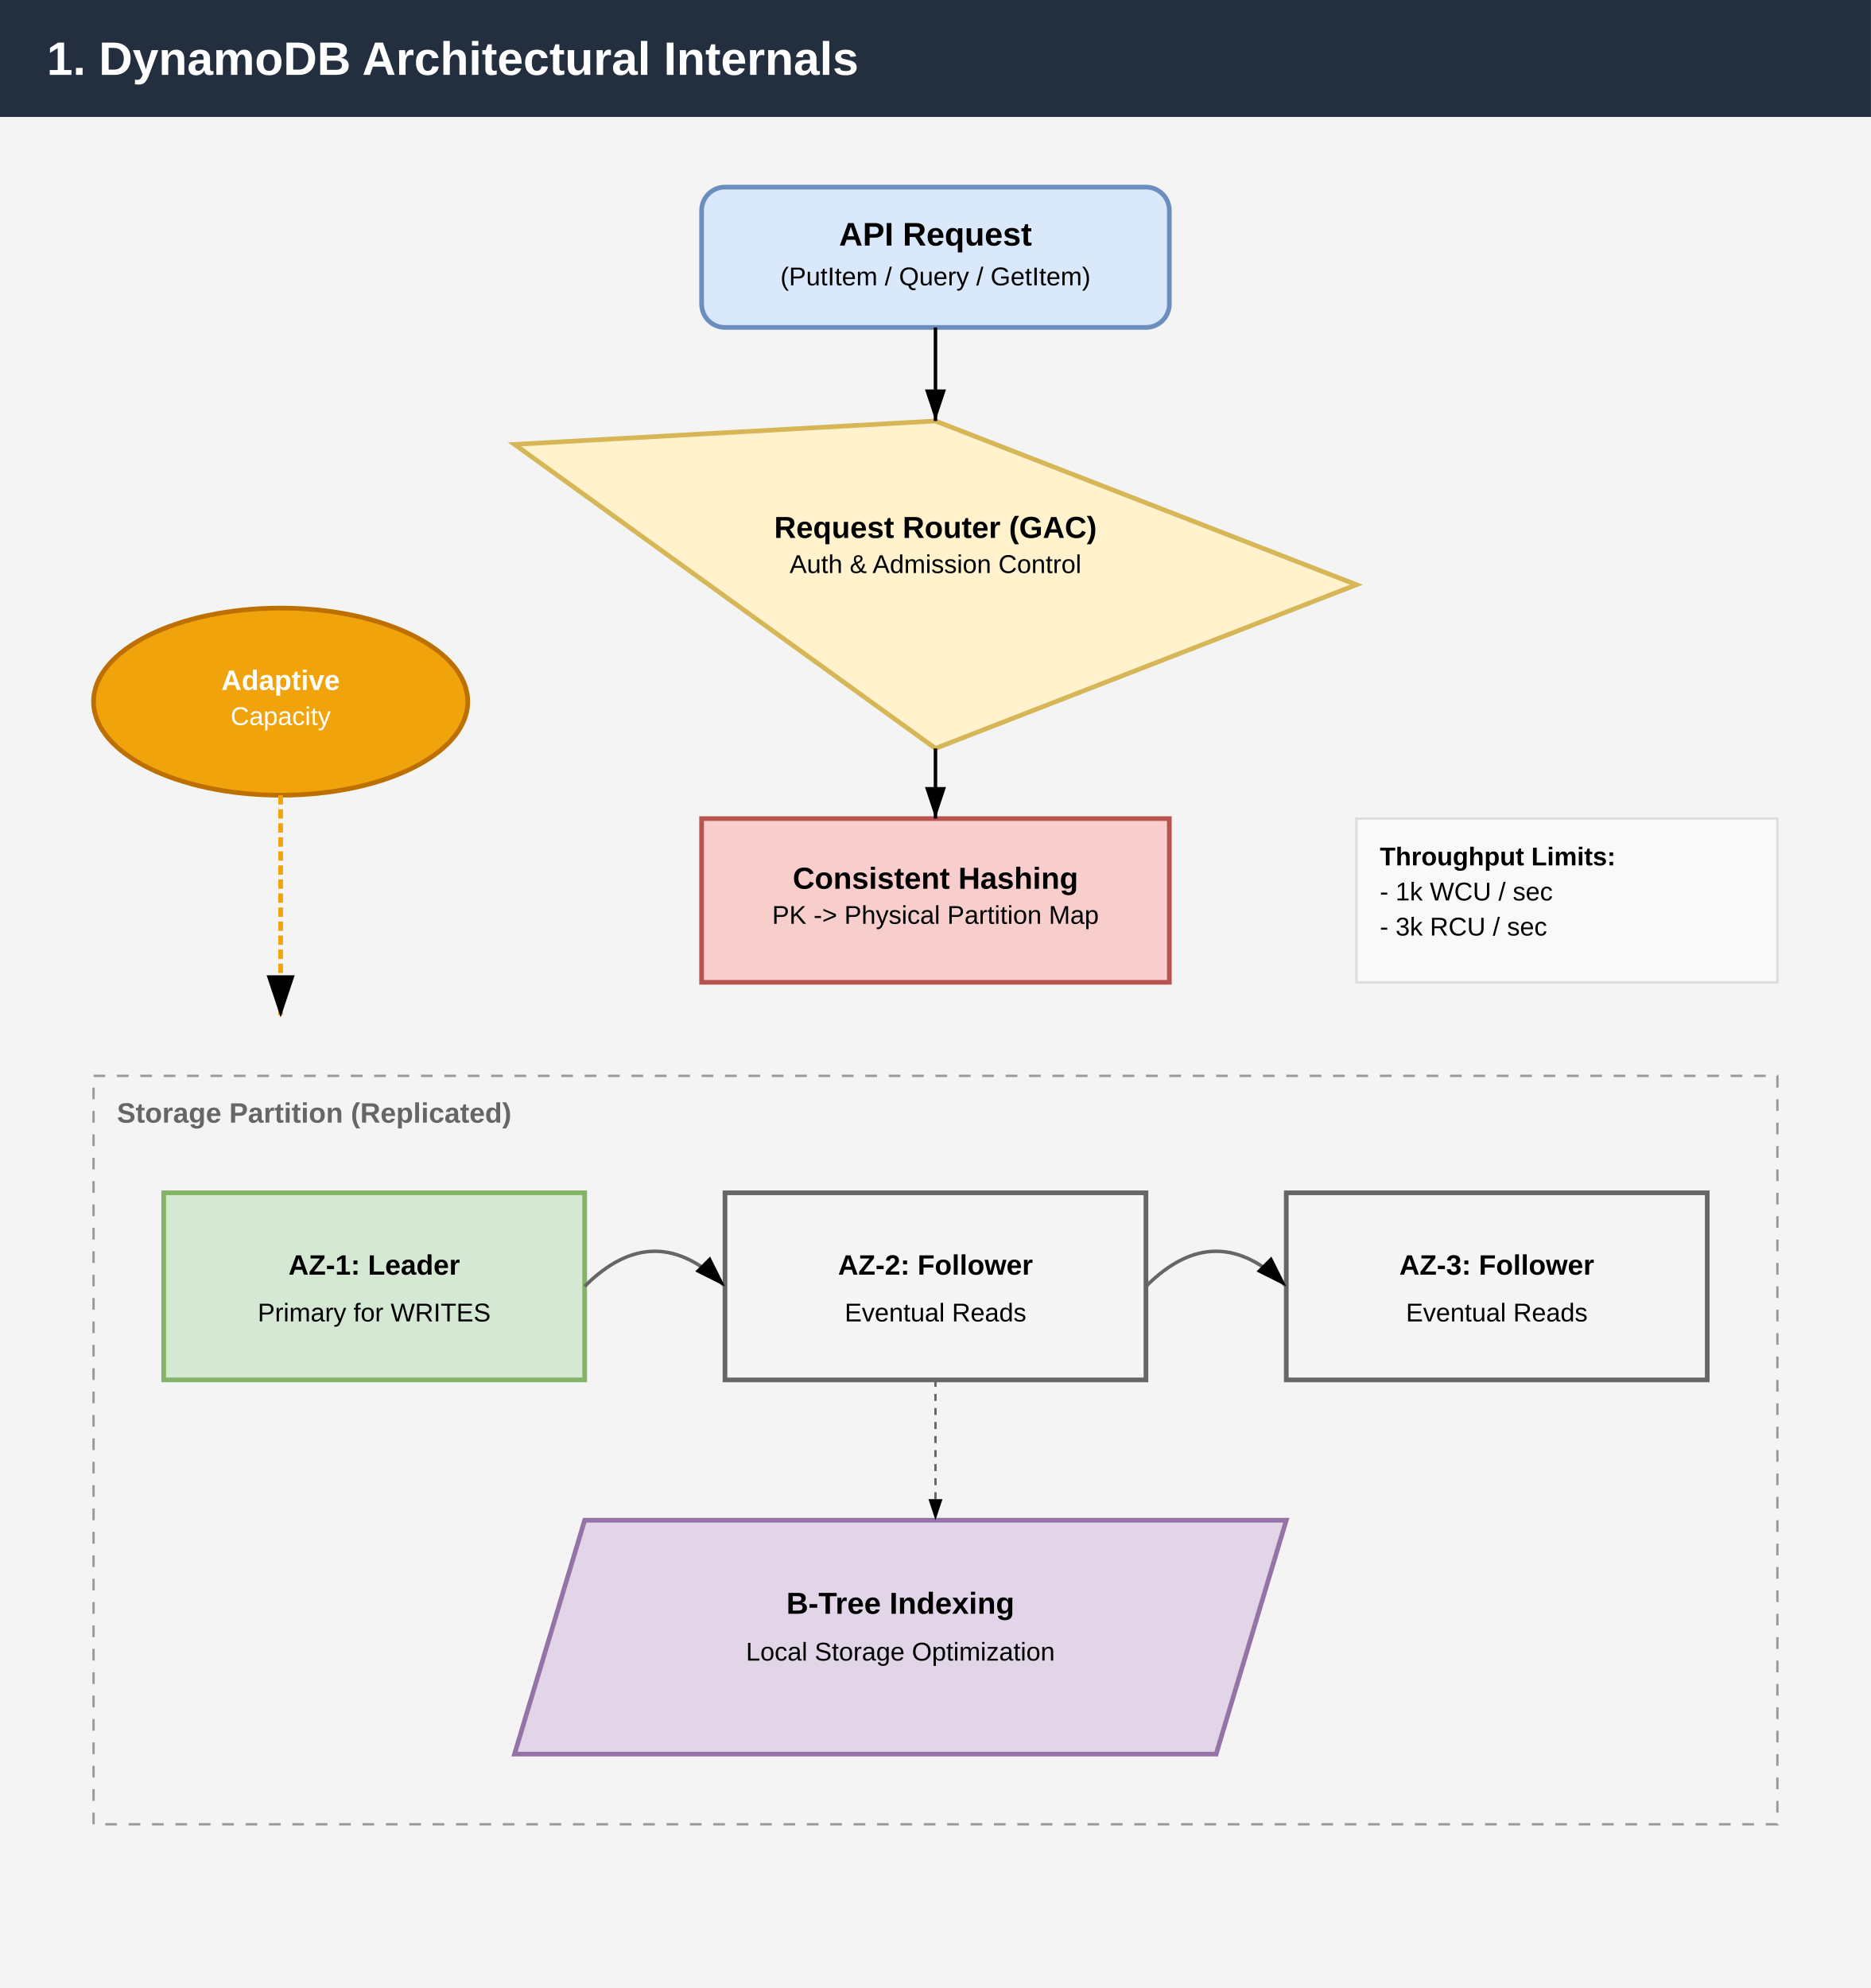
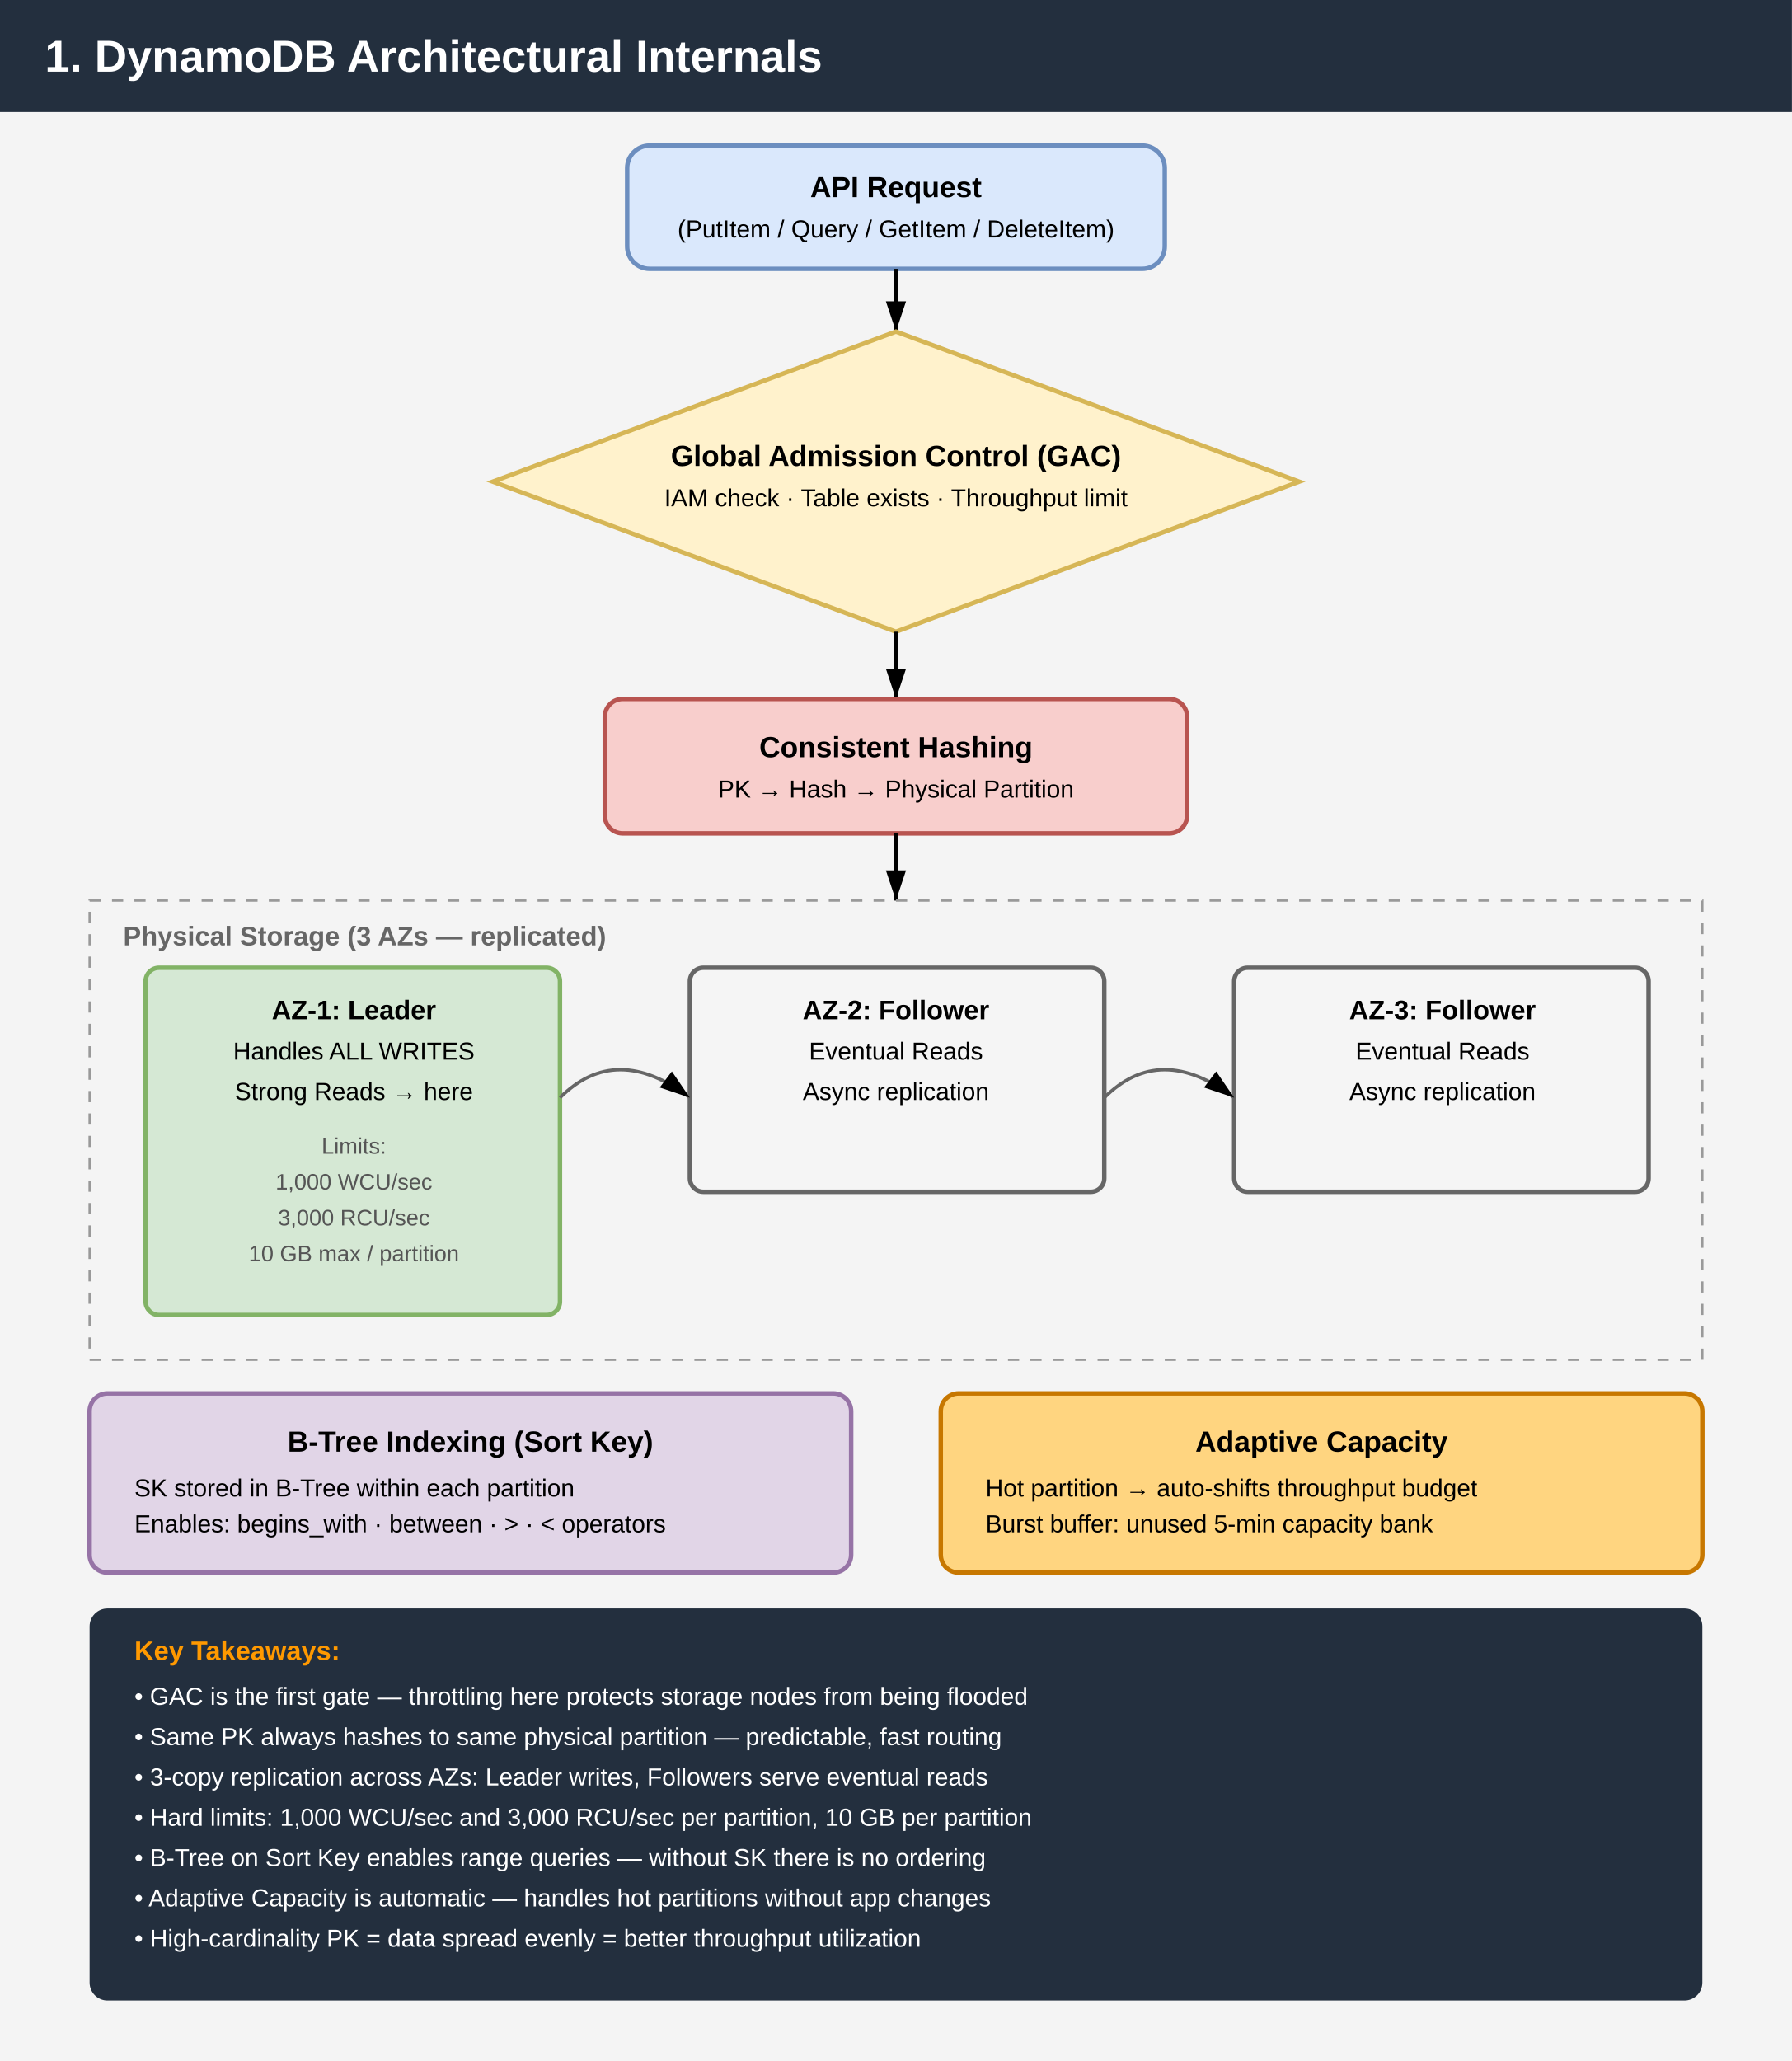
- <svg xmlns="http://www.w3.org/2000/svg" viewBox="0 0 800 850">
+ <svg xmlns="http://www.w3.org/2000/svg" viewBox="0 0 800 920">
  <defs>
    <marker id="arrow" markerWidth="10" markerHeight="10" refX="9" refY="3" orient="auto" markerUnits="strokeWidth">
      <path d="M0,0 L0,6 L9,3 z" fill="#000" />
    </marker>
  </defs>
  <rect width="100%" height="100%" fill="#f4f4f4" />
  <rect width="100%" height="50" fill="#232F3E" />
  <text x="20" y="32" font-family="Arial" font-size="20" fill="#ffffff" font-weight="bold">1. DynamoDB Architectural Internals</text>
-   <rect x="300" y="80" width="200" height="60" rx="10" fill="#dae8fc" stroke="#6c8ebf" stroke-width="2" />
-   <text x="400" y="105" text-anchor="middle" font-family="Arial" font-size="14" font-weight="bold">API Request</text>
-   <text x="400" y="122" text-anchor="middle" font-family="Arial" font-size="11">(PutItem / Query / GetItem)</text>
-   <path d="M400,160 L580,230 L400,300 L220,170 Z" fill="#fff2cc" stroke="#d6b656" stroke-width="2" transform="translate(0,20)" />
-   <text x="400" y="230" text-anchor="middle" font-family="Arial" font-size="13" font-weight="bold">Request Router (GAC)</text>
-   <text x="400" y="245" text-anchor="middle" font-family="Arial" font-size="11">Auth &amp; Admission Control</text>
-   <line x1="400" y1="140" x2="400" y2="180" stroke="#000" stroke-width="1.5" marker-end="url(#arrow)" />
-   <rect x="300" y="350" width="200" height="70" fill="#f8cecc" stroke="#b85450" stroke-width="2" />
-   <text x="400" y="380" text-anchor="middle" font-family="Arial" font-size="13" font-weight="bold">Consistent Hashing</text>
-   <text x="400" y="395" text-anchor="middle" font-family="Arial" font-size="11">PK -&gt; Physical Partition Map</text>
-   <line x1="400" y1="320" x2="400" y2="350" stroke="#000" stroke-width="1.5" marker-end="url(#arrow)" />
-   <rect x="40" y="460" width="720" height="320" fill="none" stroke="#999" stroke-dasharray="5,5" />
-   <text x="50" y="480" font-family="Arial" font-size="12" font-weight="bold" fill="#666">Storage Partition (Replicated)</text>
-   <rect x="70" y="510" width="180" height="80" fill="#d5e8d4" stroke="#82b366" stroke-width="2" />
-   <text x="160" y="545" text-anchor="middle" font-family="Arial" font-size="12" font-weight="bold">AZ-1: Leader</text>
-   <text x="160" y="565" text-anchor="middle" font-family="Arial" font-size="11">Primary for WRITES</text>
-   <rect x="310" y="510" width="180" height="80" fill="#f5f5f5" stroke="#666" stroke-width="2" />
-   <text x="400" y="545" text-anchor="middle" font-family="Arial" font-size="12" font-weight="bold">AZ-2: Follower</text>
-   <text x="400" y="565" text-anchor="middle" font-family="Arial" font-size="11">Eventual Reads</text>
-   <rect x="550" y="510" width="180" height="80" fill="#f5f5f5" stroke="#666" stroke-width="2" />
-   <text x="640" y="545" text-anchor="middle" font-family="Arial" font-size="12" font-weight="bold">AZ-3: Follower</text>
-   <text x="640" y="565" text-anchor="middle" font-family="Arial" font-size="11">Eventual Reads</text>
-   <path d="M 250 550 Q 280 520 310 550" fill="none" stroke="#666" stroke-width="1.5" marker-end="url(#arrow)" />
-   <path d="M 490 550 Q 520 520 550 550" fill="none" stroke="#666" stroke-width="1.5" marker-end="url(#arrow)" />
-   <polygon points="250,650 550,650 520,750 220,750" fill="#e1d5e7" stroke="#9673a6" stroke-width="2" />
-   <text x="385" y="690" text-anchor="middle" font-family="Arial" font-size="13" font-weight="bold">B-Tree Indexing</text>
-   <text x="385" y="710" text-anchor="middle" font-family="Arial" font-size="11">Local Storage Optimization</text>
-   <line x1="400" y1="590" x2="400" y2="650" stroke="#666" stroke-width="1" stroke-dasharray="3,3" marker-end="url(#arrow)" />
-   <ellipse cx="120" cy="300" rx="80" ry="40" fill="#f0a30a" stroke="#BD7000" stroke-width="2" />
-   <text x="120" y="295" text-anchor="middle" font-family="Arial" font-size="12" font-weight="bold" fill="#fff">Adaptive</text>
-   <text x="120" y="310" text-anchor="middle" font-family="Arial" font-size="11" fill="#fff">Capacity</text>
-   <path d="M 120 340 Q 120 400 120 435" fill="none" stroke="#f0a30a" stroke-width="2" stroke-dasharray="4,2" marker-end="url(#arrow)" />
-   <rect x="580" y="350" width="180" height="70" fill="#f9f9f9" stroke="#ddd" />
-   <text x="590" y="370" font-family="Arial" font-size="11" font-weight="bold">Throughput Limits:</text>
-   <text x="590" y="385" font-family="Arial" font-size="11">- 1k WCU / sec</text>
-   <text x="590" y="400" font-family="Arial" font-size="11">- 3k RCU / sec</text>
+   <rect x="280" y="65" width="240" height="55" rx="10" fill="#dae8fc" stroke="#6c8ebf" stroke-width="2" />
+   <text x="400" y="88" text-anchor="middle" font-family="Arial" font-size="13" font-weight="bold">API Request</text>
+   <text x="400" y="106" text-anchor="middle" font-family="Arial" font-size="11">(PutItem / Query / GetItem / DeleteItem)</text>
+   <line x1="400" y1="120" x2="400" y2="148" stroke="#000" stroke-width="1.5" marker-end="url(#arrow)" />
+   <polygon points="400,148 580,215 400,282 220,215" fill="#fff2cc" stroke="#d6b656" stroke-width="2" />
+   <text x="400" y="208" text-anchor="middle" font-family="Arial" font-size="13" font-weight="bold">Global Admission Control (GAC)</text>
+   <text x="400" y="226" text-anchor="middle" font-family="Arial" font-size="11">IAM check · Table exists · Throughput limit</text>
+   <line x1="400" y1="282" x2="400" y2="312" stroke="#000" stroke-width="1.5" marker-end="url(#arrow)" />
+   <rect x="270" y="312" width="260" height="60" rx="8" fill="#f8cecc" stroke="#b85450" stroke-width="2" />
+   <text x="400" y="338" text-anchor="middle" font-family="Arial" font-size="13" font-weight="bold">Consistent Hashing</text>
+   <text x="400" y="356" text-anchor="middle" font-family="Arial" font-size="11">PK → Hash → Physical Partition</text>
+   <line x1="400" y1="372" x2="400" y2="402" stroke="#000" stroke-width="1.5" marker-end="url(#arrow)" />
+   <rect x="40" y="402" width="720" height="205" fill="none" stroke="#999" stroke-dasharray="5,5" />
+   <text x="55" y="422" font-family="Arial" font-size="12" font-weight="bold" fill="#666">Physical Storage (3 AZs — replicated)</text>
+   <rect x="65" y="432" width="185" height="155" fill="#d5e8d4" stroke="#82b366" stroke-width="2" rx="6" />
+   <text x="158" y="455" text-anchor="middle" font-family="Arial" font-size="12" font-weight="bold">AZ-1: Leader</text>
+   <text x="158" y="473" text-anchor="middle" font-family="Arial" font-size="11">Handles ALL WRITES</text>
+   <text x="158" y="491" text-anchor="middle" font-family="Arial" font-size="11">Strong Reads → here</text>
+   <text x="158" y="515" text-anchor="middle" font-family="Arial" font-size="10" fill="#555">Limits:</text>
+   <text x="158" y="531" text-anchor="middle" font-family="Arial" font-size="10" fill="#555">1,000 WCU/sec</text>
+   <text x="158" y="547" text-anchor="middle" font-family="Arial" font-size="10" fill="#555">3,000 RCU/sec</text>
+   <text x="158" y="563" text-anchor="middle" font-family="Arial" font-size="10" fill="#555">10 GB max / partition</text>
+   <rect x="308" y="432" width="185" height="100" fill="#f5f5f5" stroke="#666" stroke-width="2" rx="6" />
+   <text x="400" y="455" text-anchor="middle" font-family="Arial" font-size="12" font-weight="bold">AZ-2: Follower</text>
+   <text x="400" y="473" text-anchor="middle" font-family="Arial" font-size="11">Eventual Reads</text>
+   <text x="400" y="491" text-anchor="middle" font-family="Arial" font-size="11">Async replication</text>
+   <rect x="551" y="432" width="185" height="100" fill="#f5f5f5" stroke="#666" stroke-width="2" rx="6" />
+   <text x="644" y="455" text-anchor="middle" font-family="Arial" font-size="12" font-weight="bold">AZ-3: Follower</text>
+   <text x="644" y="473" text-anchor="middle" font-family="Arial" font-size="11">Eventual Reads</text>
+   <text x="644" y="491" text-anchor="middle" font-family="Arial" font-size="11">Async replication</text>
+   <path d="M 250 490 Q 275 465 308 490" fill="none" stroke="#666" stroke-width="1.5" marker-end="url(#arrow)" />
+   <path d="M 493 490 Q 518 465 551 490" fill="none" stroke="#666" stroke-width="1.5" marker-end="url(#arrow)" />
+   <rect x="40" y="622" width="340" height="80" rx="8" fill="#e1d5e7" stroke="#9673a6" stroke-width="2" />
+   <text x="210" y="648" text-anchor="middle" font-family="Arial" font-size="13" font-weight="bold">B-Tree Indexing (Sort Key)</text>
+   <text x="60" y="668" font-family="Arial" font-size="11">SK stored in B-Tree within each partition</text>
+   <text x="60" y="684" font-family="Arial" font-size="11">Enables: begins_with · between · &gt; · &lt; operators</text>
+   <rect x="420" y="622" width="340" height="80" rx="8" fill="#FFD580" stroke="#c77700" stroke-width="2" />
+   <text x="590" y="648" text-anchor="middle" font-family="Arial" font-size="13" font-weight="bold">Adaptive Capacity</text>
+   <text x="440" y="668" font-family="Arial" font-size="11">Hot partition → auto-shifts throughput budget</text>
+   <text x="440" y="684" font-family="Arial" font-size="11">Burst buffer: unused 5-min capacity bank</text>
+   <rect x="40" y="718" width="720" height="175" fill="#232F3E" rx="8" />
+   <text x="60" y="741" font-family="Arial" font-size="12" font-weight="bold" fill="#FF9900">Key Takeaways:</text>
+   <text x="60" y="761" font-family="Arial" font-size="11" fill="#fff">• GAC is the first gate — throttling here protects storage nodes from being flooded</text>
+   <text x="60" y="779" font-family="Arial" font-size="11" fill="#fff">• Same PK always hashes to same physical partition — predictable, fast routing</text>
+   <text x="60" y="797" font-family="Arial" font-size="11" fill="#fff">• 3-copy replication across AZs: Leader writes, Followers serve eventual reads</text>
+   <text x="60" y="815" font-family="Arial" font-size="11" fill="#fff">• Hard limits: 1,000 WCU/sec and 3,000 RCU/sec per partition, 10 GB per partition</text>
+   <text x="60" y="833" font-family="Arial" font-size="11" fill="#fff">• B-Tree on Sort Key enables range queries — without SK there is no ordering</text>
+   <text x="60" y="851" font-family="Arial" font-size="11" fill="#fff">• Adaptive Capacity is automatic — handles hot partitions without app changes</text>
+   <text x="60" y="869" font-family="Arial" font-size="11" fill="#fff">• High-cardinality PK = data spread evenly = better throughput utilization</text>
</svg>
